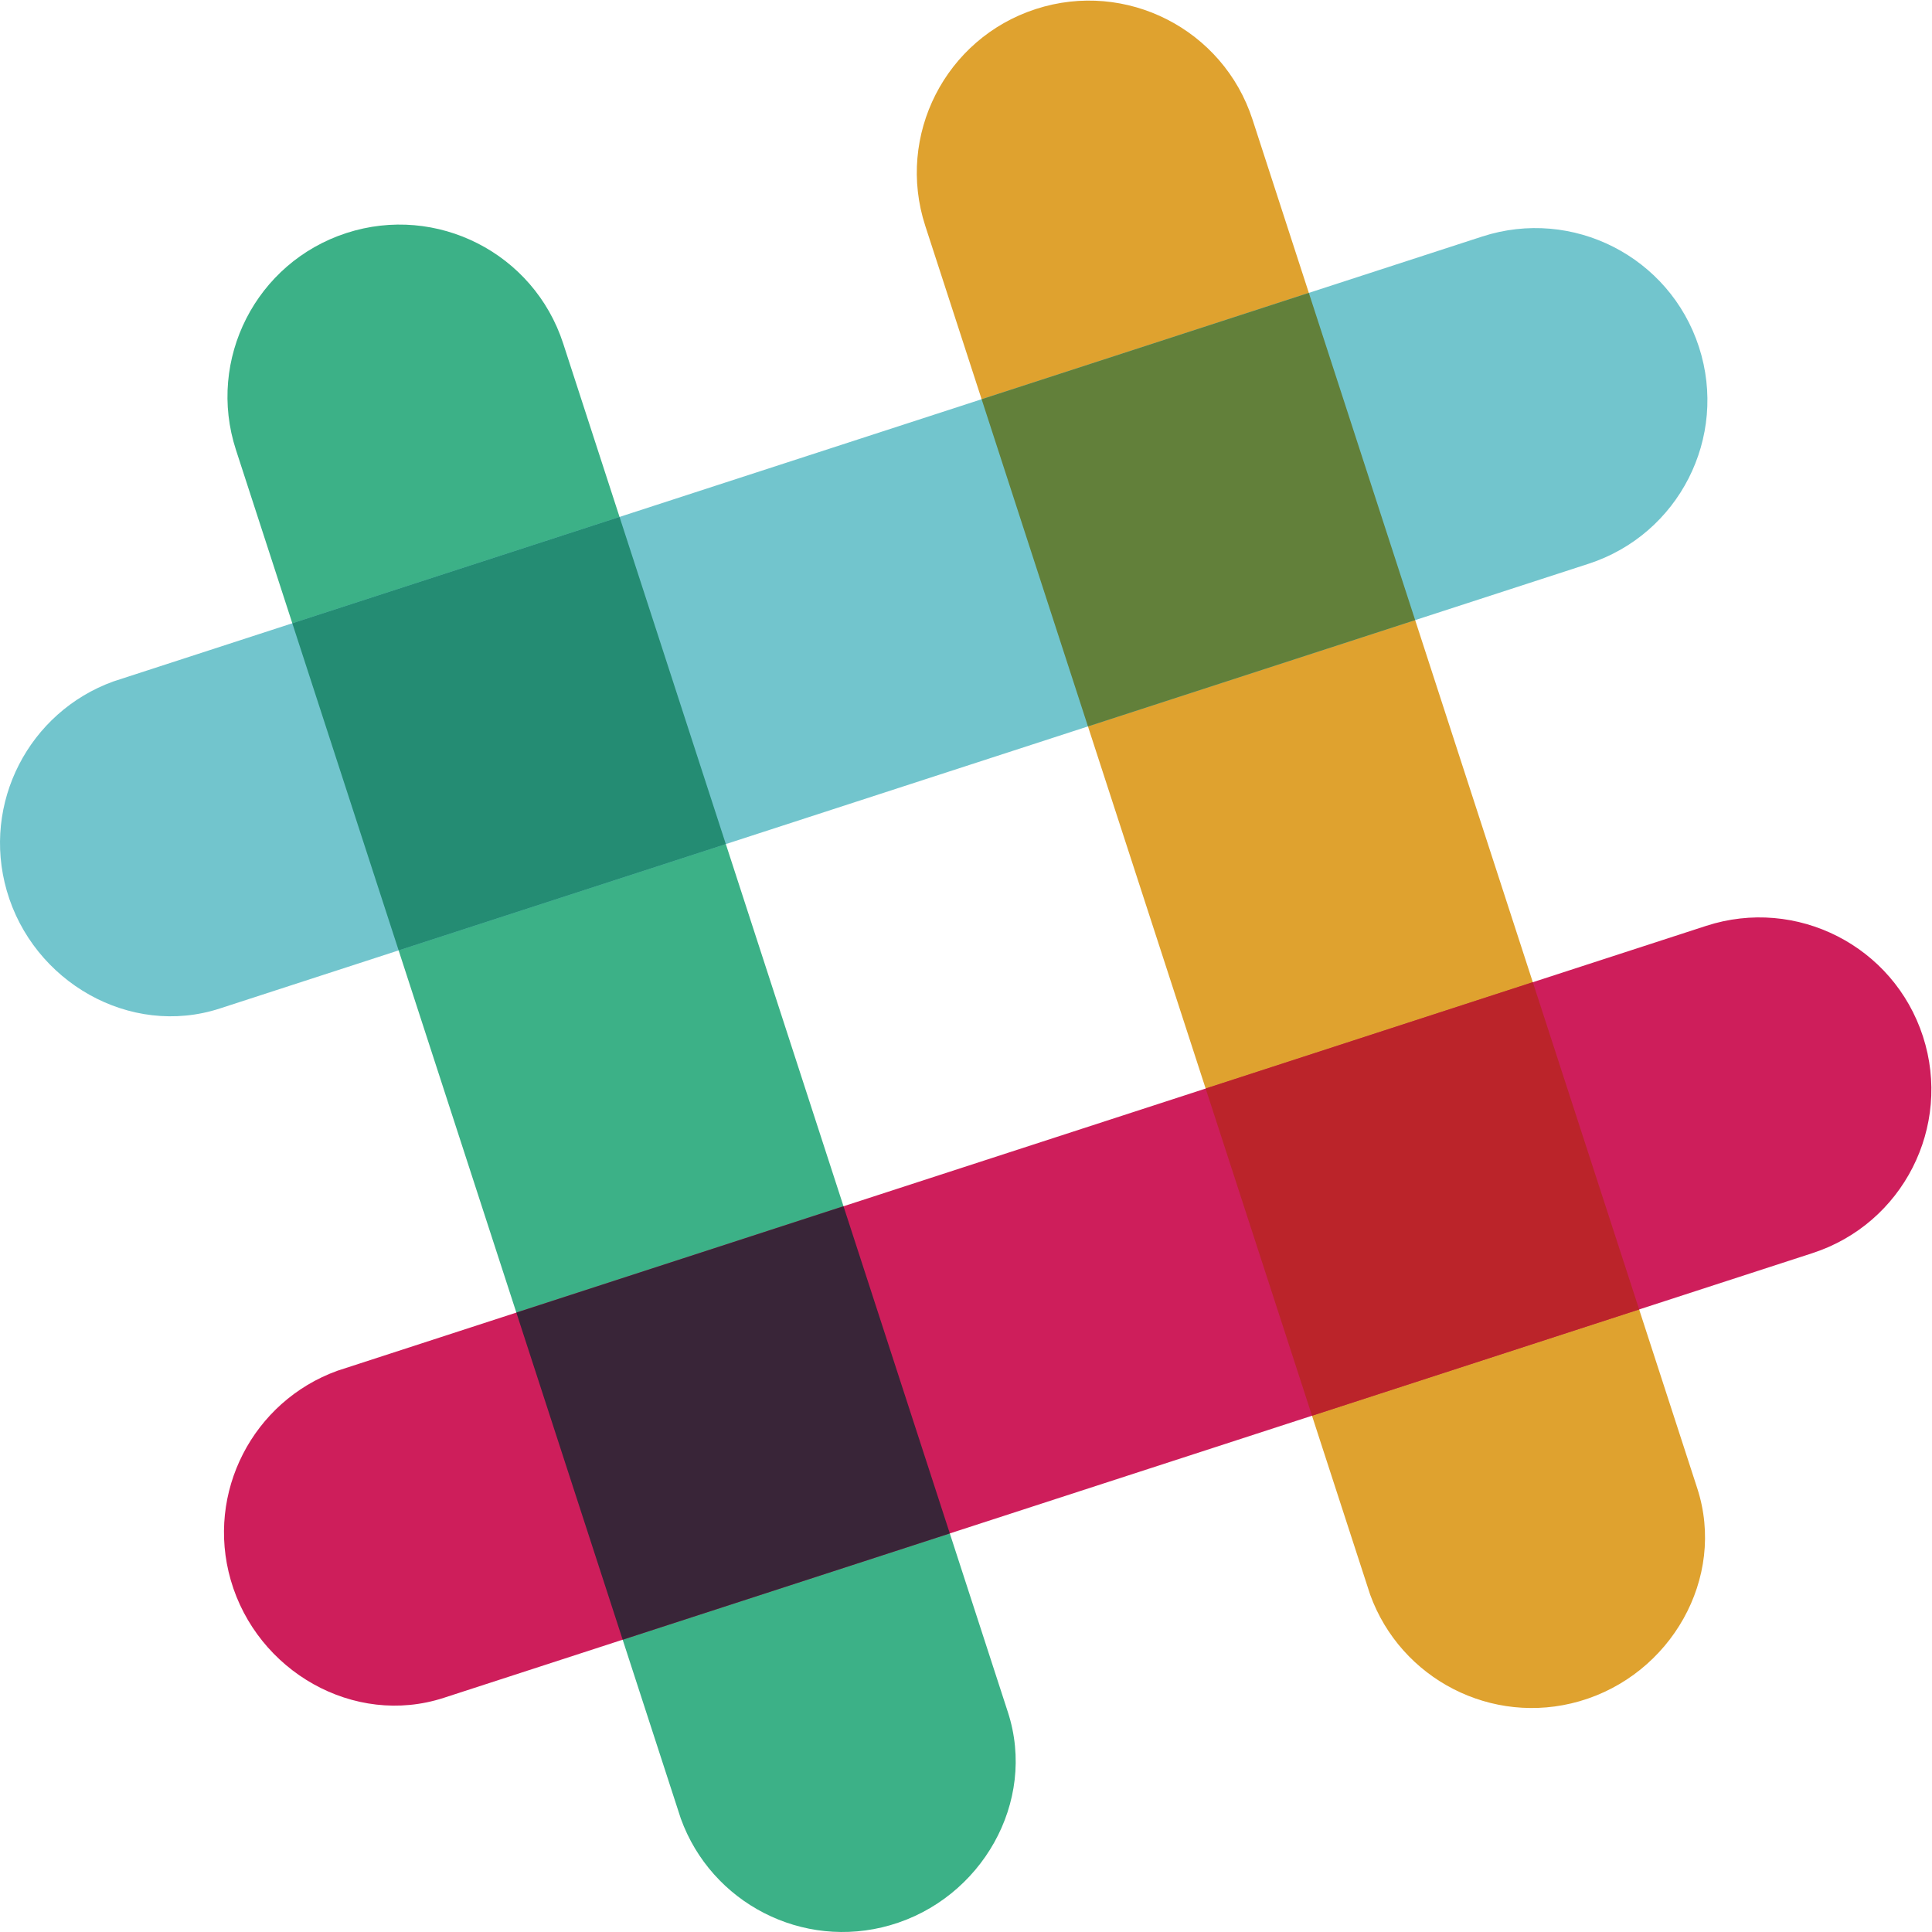
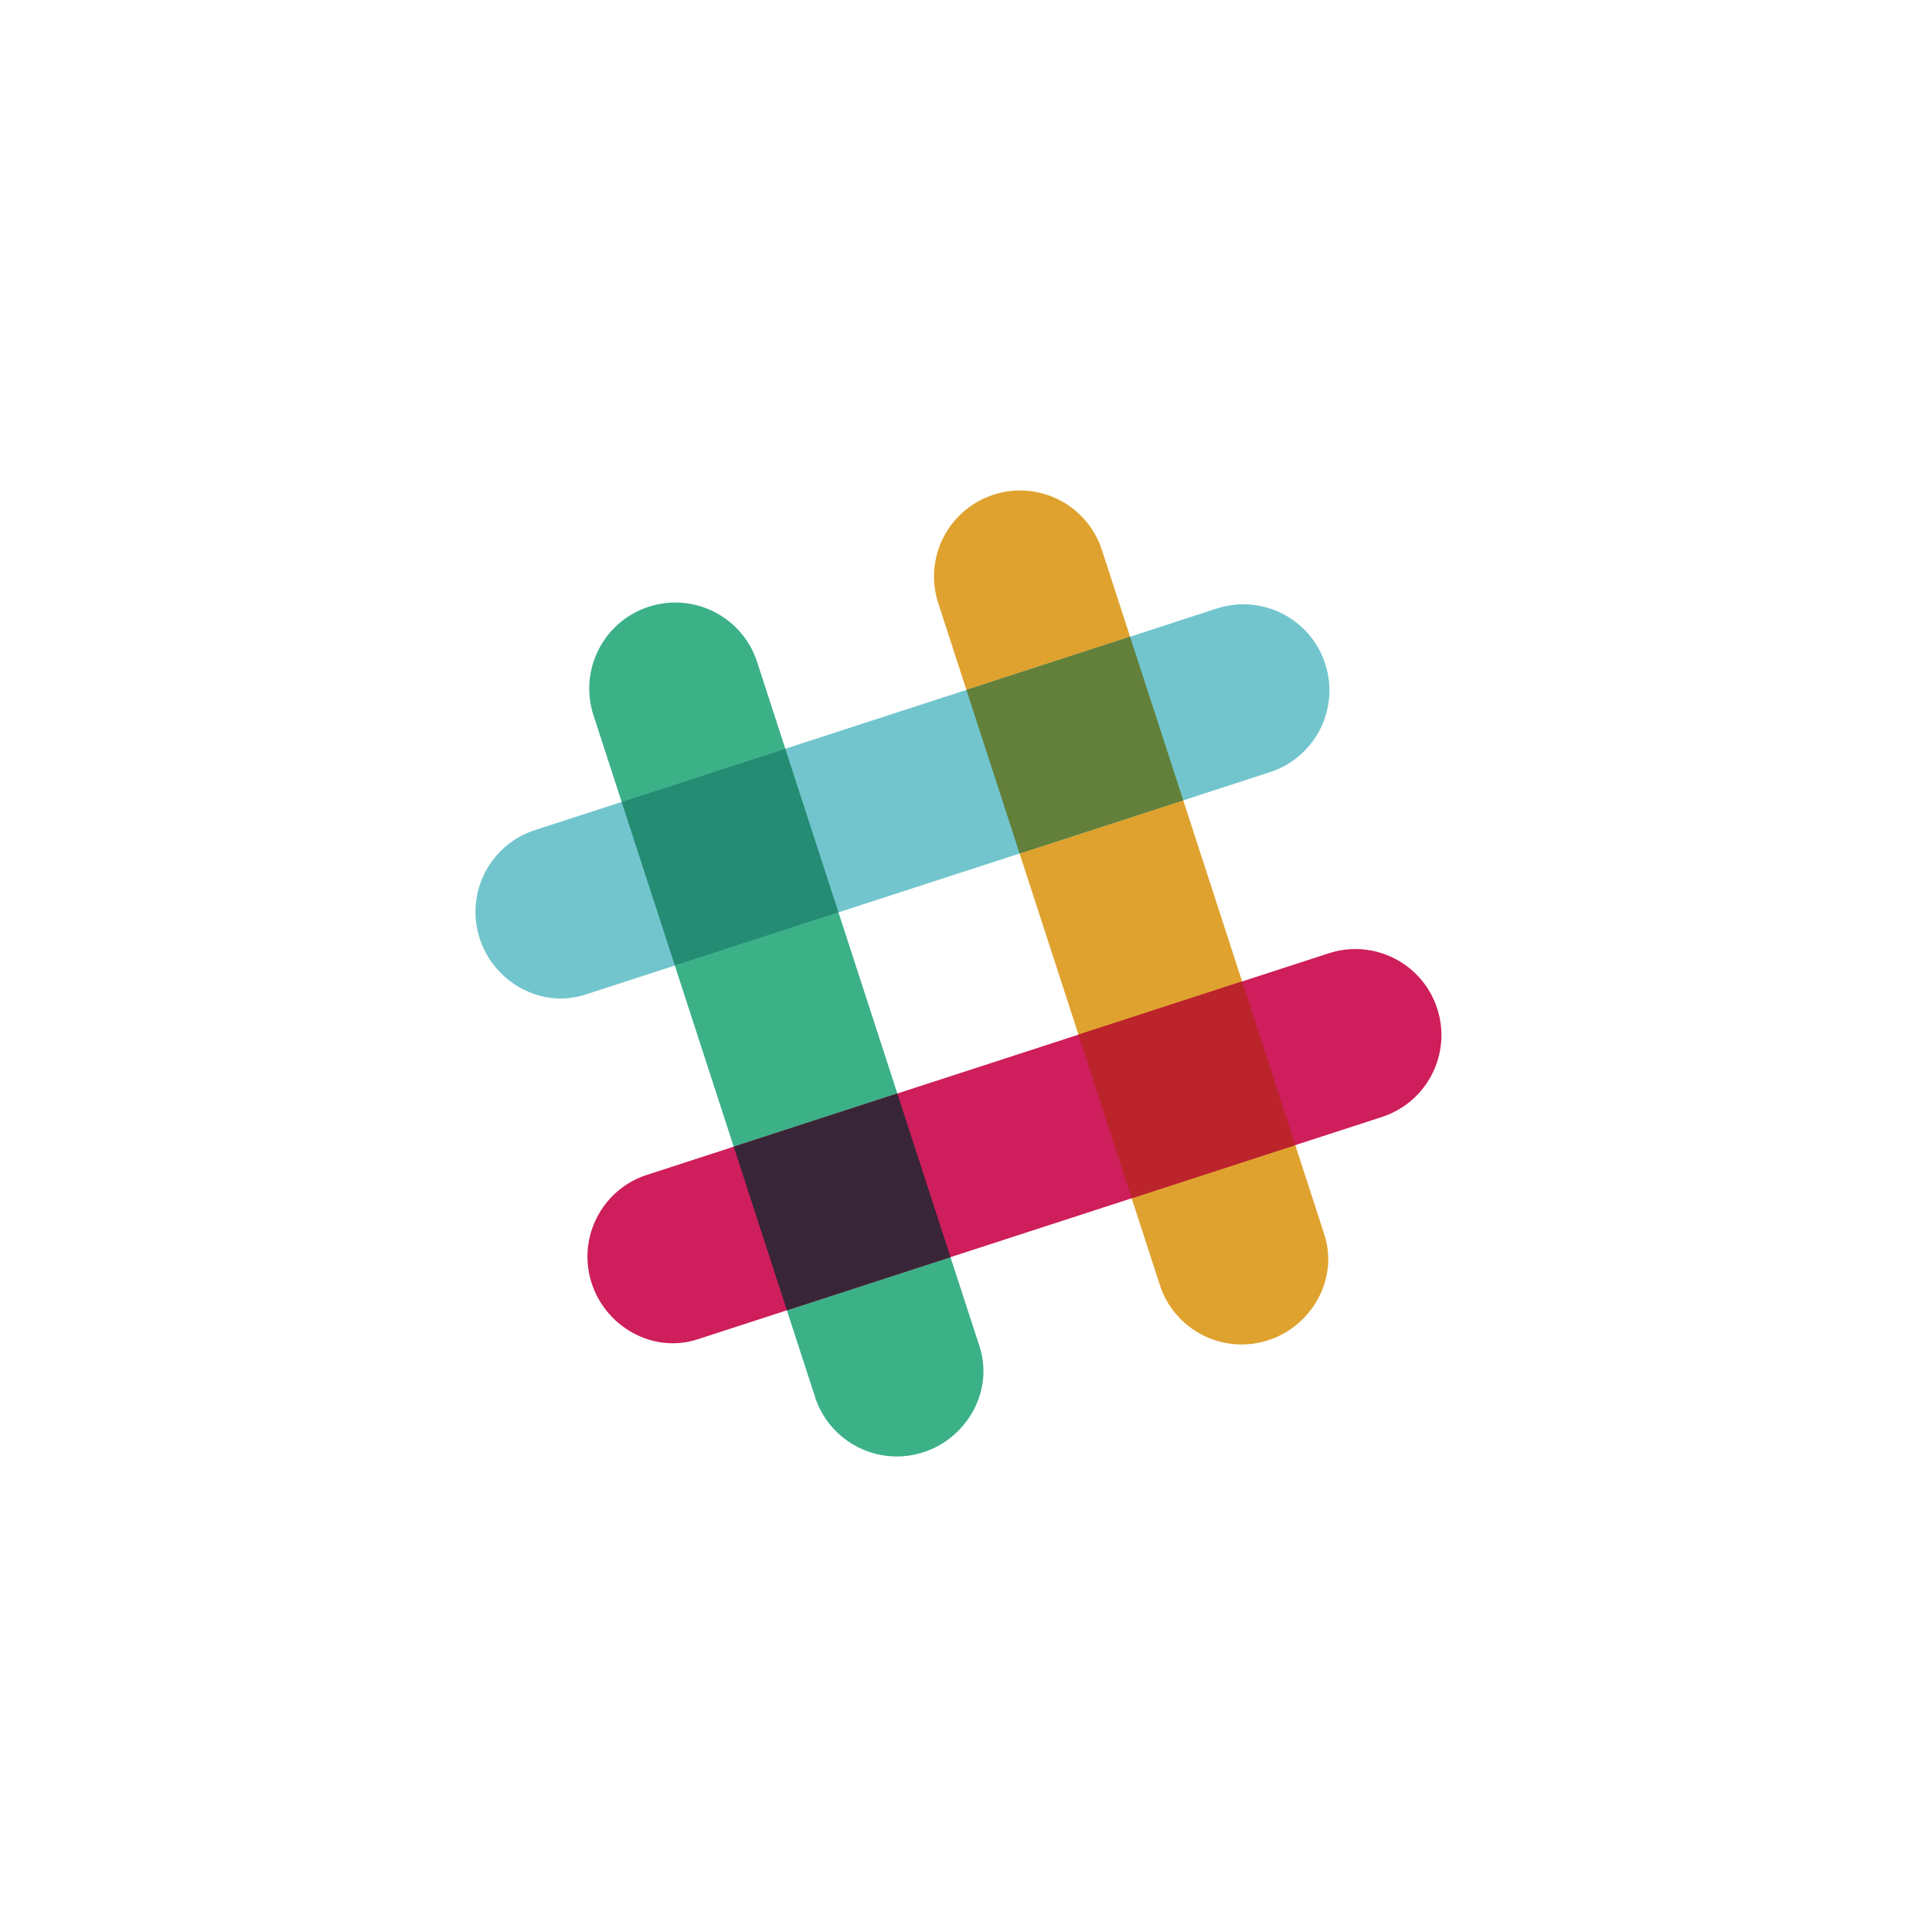
- <svg xmlns="http://www.w3.org/2000/svg" width="2500" height="2500" viewBox="0 0 256 256" preserveAspectRatio="xMidYMid">
-   <path d="M165.964 15.838c-3.89-11.975-16.752-18.528-28.725-14.636-11.975 3.89-18.528 16.752-14.636 28.725l58.947 181.365c4.048 11.187 16.132 17.473 27.732 14.135 12.1-3.483 19.475-16.334 15.614-28.217L165.964 15.838" fill="#DFA22F" />
-   <path d="M74.626 45.516C70.734 33.542 57.873 26.989 45.9 30.879 33.924 34.77 27.37 47.631 31.263 59.606l58.948 181.366c4.047 11.186 16.132 17.473 27.732 14.132 12.099-3.481 19.474-16.332 15.613-28.217L74.626 45.516" fill="#3CB187" />
-   <path d="M240.162 166.045c11.975-3.89 18.526-16.75 14.636-28.726-3.89-11.973-16.752-18.527-28.725-14.636L44.708 181.632c-11.187 4.046-17.473 16.13-14.135 27.73 3.483 12.099 16.334 19.475 28.217 15.614l181.372-58.93" fill="#CE1E5B" />
-   <path d="M82.508 217.27l43.347-14.084-14.086-43.352-43.35 14.09 14.089 43.347" fill="#392538" />
-   <path d="M173.847 187.591c16.388-5.323 31.62-10.273 43.348-14.084l-14.088-43.36-43.35 14.09 14.09 43.354" fill="#BB242A" />
-   <path d="M210.484 74.706c11.974-3.89 18.527-16.751 14.637-28.727-3.89-11.973-16.752-18.526-28.727-14.636L15.028 90.293C3.842 94.337-2.445 106.422.896 118.022c3.481 12.098 16.332 19.474 28.217 15.613l181.371-58.93" fill="#72C5CD" />
-   <path d="M52.822 125.933c11.805-3.836 27.025-8.782 43.354-14.086-5.323-16.39-10.273-31.622-14.084-43.352l-43.36 14.092 14.09 43.346" fill="#248C73" />
-   <path d="M144.16 96.256l43.356-14.088a546179.21 546179.21 0 0 0-14.089-43.36L130.07 52.9l14.09 43.356" fill="#62803A" />
+ <svg xmlns="http://www.w3.org/2000/svg" version="1.1" id="Layer_1" x="0px" y="0px" viewBox="0 0 100 100" style="enable-background:new 0 0 100 100;" xml:space="preserve">
+   <style type="text/css">
+ 	.st0{fill:#DFA22F;}
+ 	.st1{fill:#3CB187;}
+ 	.st2{fill:#CE1E5B;}
+ 	.st3{fill:#392538;}
+ 	.st4{fill:#BB242A;}
+ 	.st5{fill:#72C5CD;}
+ 	.st6{fill:#248C73;}
+ 	.st7{fill:#62803A;}
+ </style>
+   <path class="st0" d="M57.034,28.466c-0.76-2.34-3.273-3.62-5.612-2.859  c-2.34,0.76-3.62,3.273-2.859,5.612l11.517,35.434  c0.791,2.186,3.152,3.414,5.418,2.762c2.364-0.68,3.805-3.191,3.051-5.513  L57.034,28.466" />
+   <path class="st1" d="M39.189,34.265c-0.76-2.339-3.273-3.62-5.612-2.86  c-2.34,0.76-3.62,3.273-2.86,5.612l11.517,35.434  c0.791,2.185,3.152,3.414,5.418,2.761c2.364-0.68,3.805-3.191,3.05-5.513  L39.189,34.265" />
+   <path class="st2" d="M71.53,57.813c2.34-0.76,3.619-3.272,2.859-5.612  c-0.76-2.339-3.273-3.62-5.612-2.859L33.343,60.858  c-2.186,0.79-3.414,3.151-2.762,5.418c0.68,2.364,3.191,3.805,5.513,3.051  l35.435-11.513" />
+   <path class="st3" d="M40.729,67.821l8.469-2.752l-2.752-8.47l-8.469,2.753l2.753,8.469" />
+   <path class="st4" d="M58.574,62.022c3.202-1.04,6.178-2.007,8.469-2.752l-2.752-8.471  l-8.469,2.753l2.753,8.47" />
+   <path class="st5" d="M65.732,39.968c2.339-0.76,3.62-3.273,2.86-5.612  c-0.76-2.339-3.273-3.619-5.612-2.859L27.545,43.013  c-2.185,0.79-3.414,3.151-2.761,5.418c0.68,2.364,3.191,3.805,5.513,3.05  l35.435-11.513" />
+   <path class="st6" d="M34.929,49.976c2.306-0.749,5.28-1.716,8.47-2.752  c-1.04-3.202-2.007-6.178-2.752-8.47l-8.471,2.753L34.929,49.976" />
+   <path class="st7" d="M52.774,44.178l8.471-2.752c-0.917-2.824-1.836-5.647-2.753-8.471  l-8.471,2.753L52.774,44.178" />
</svg>
